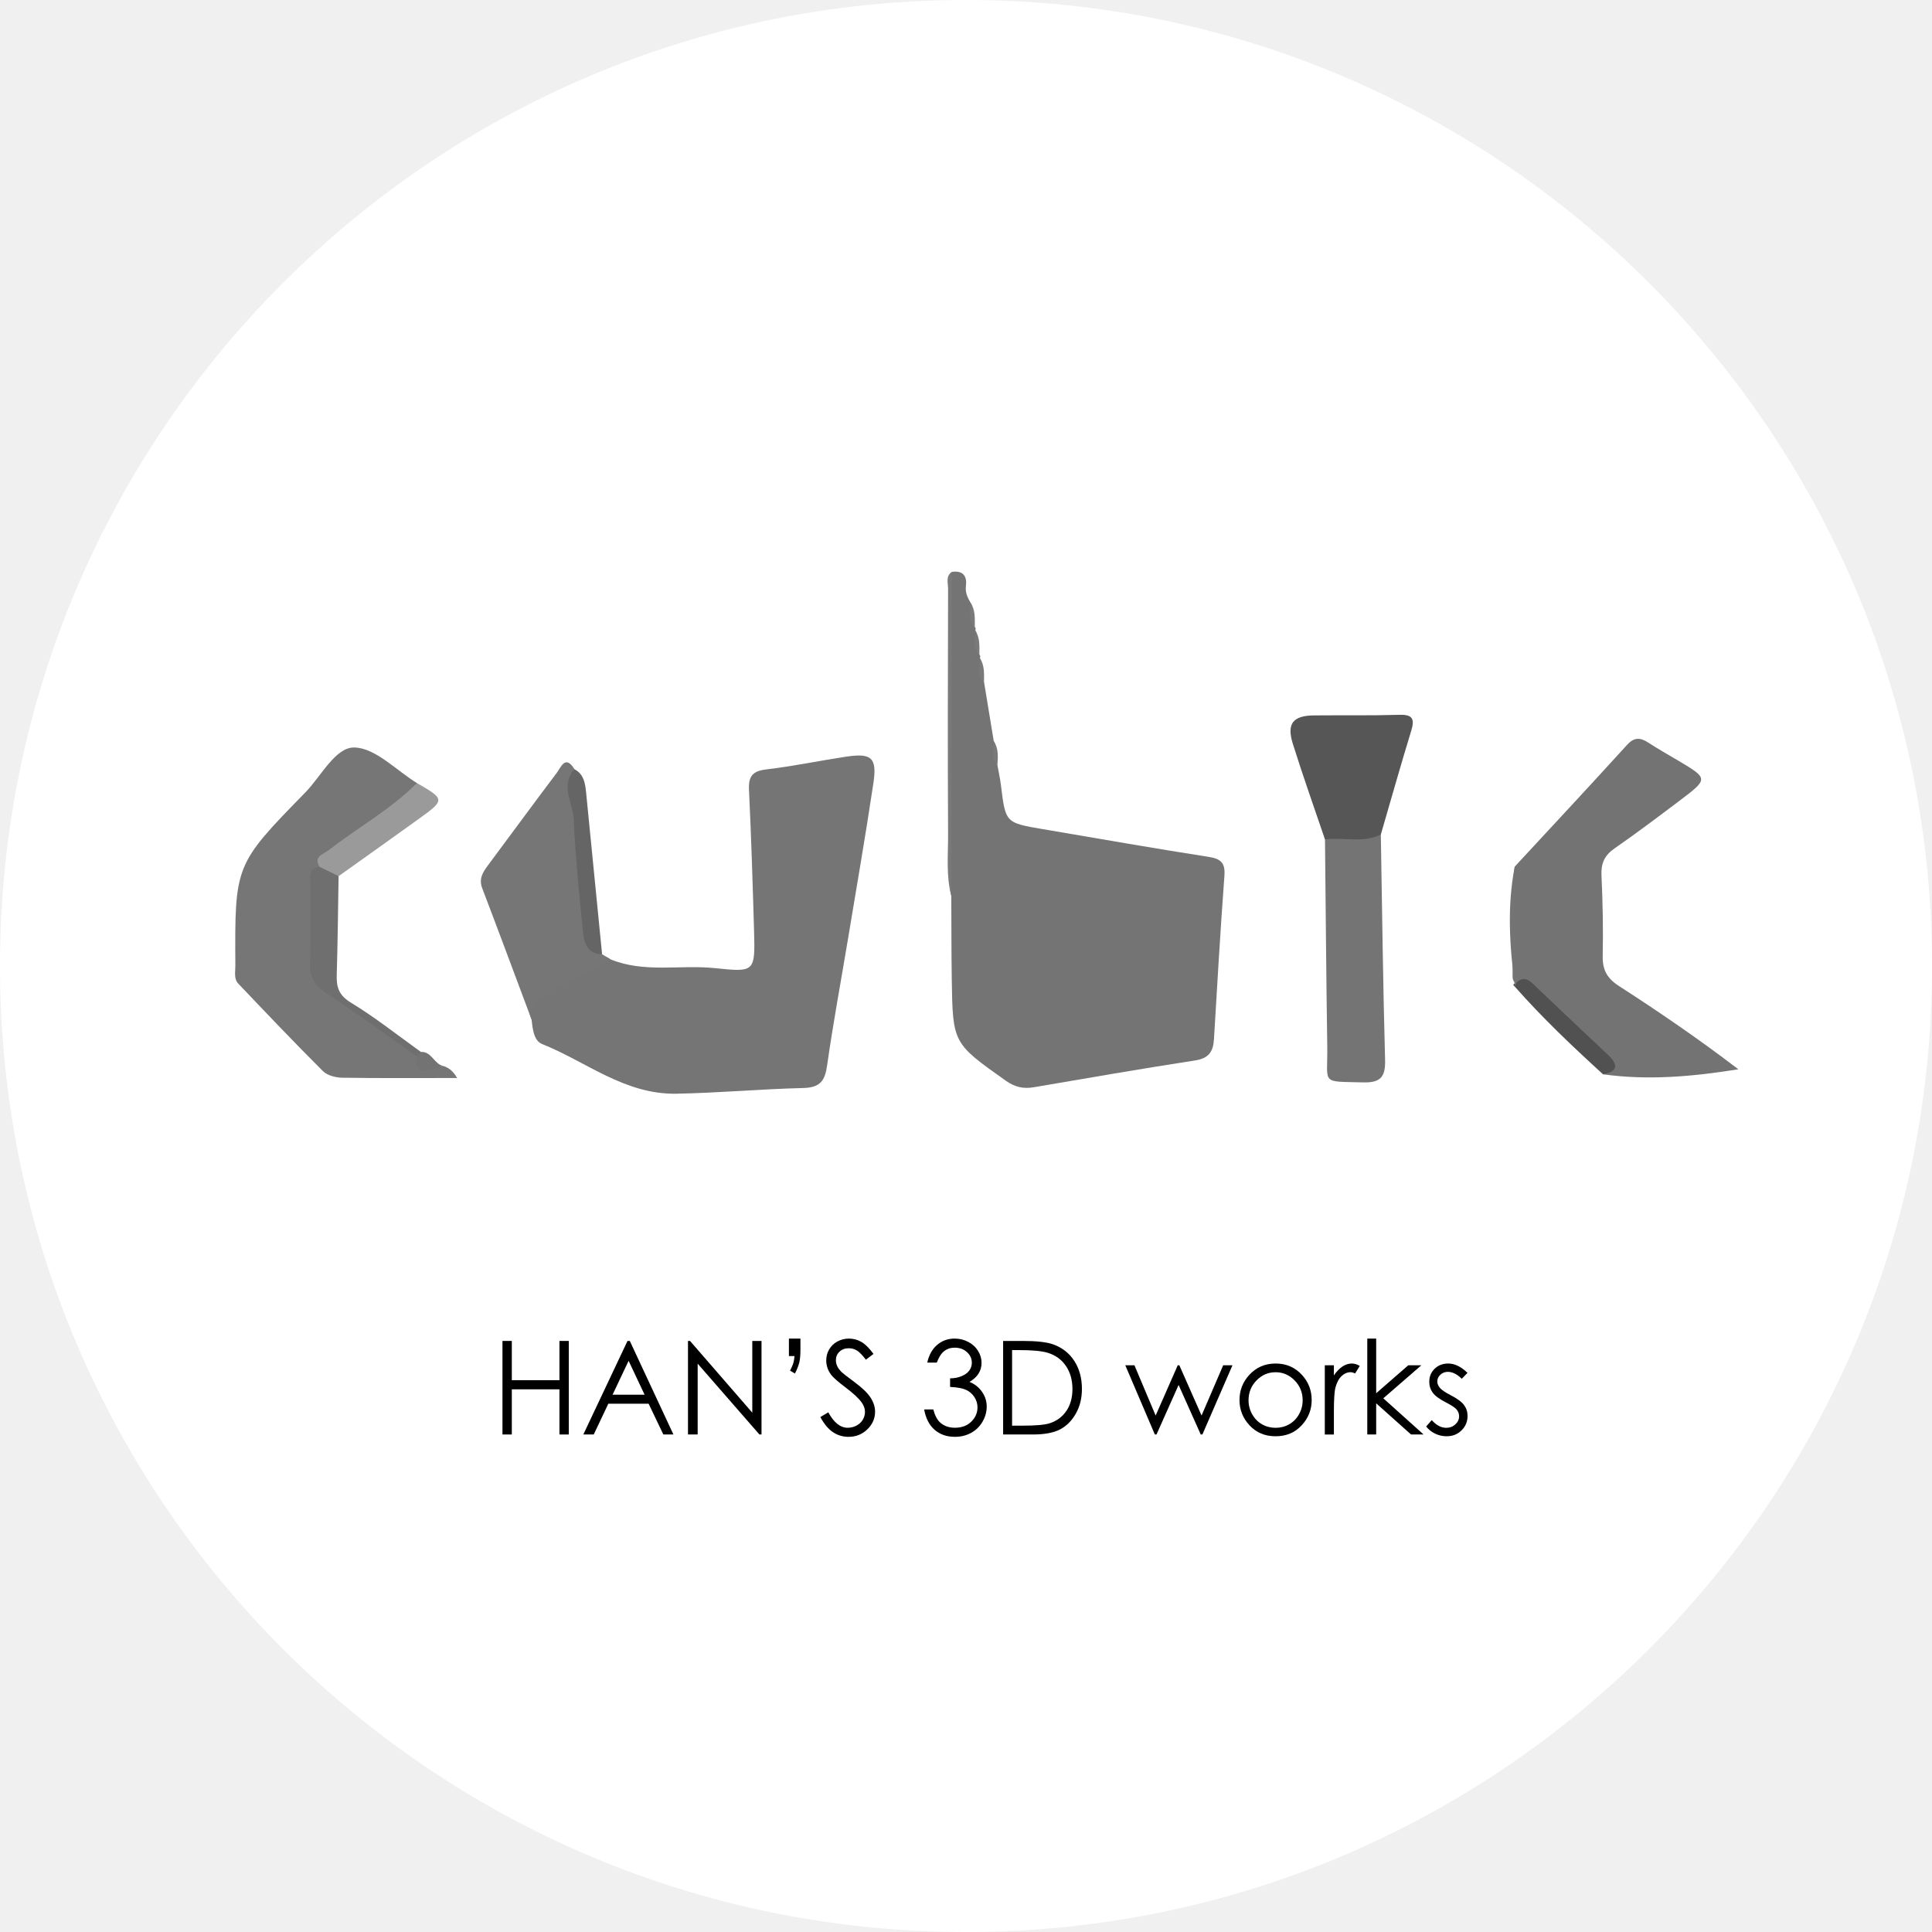
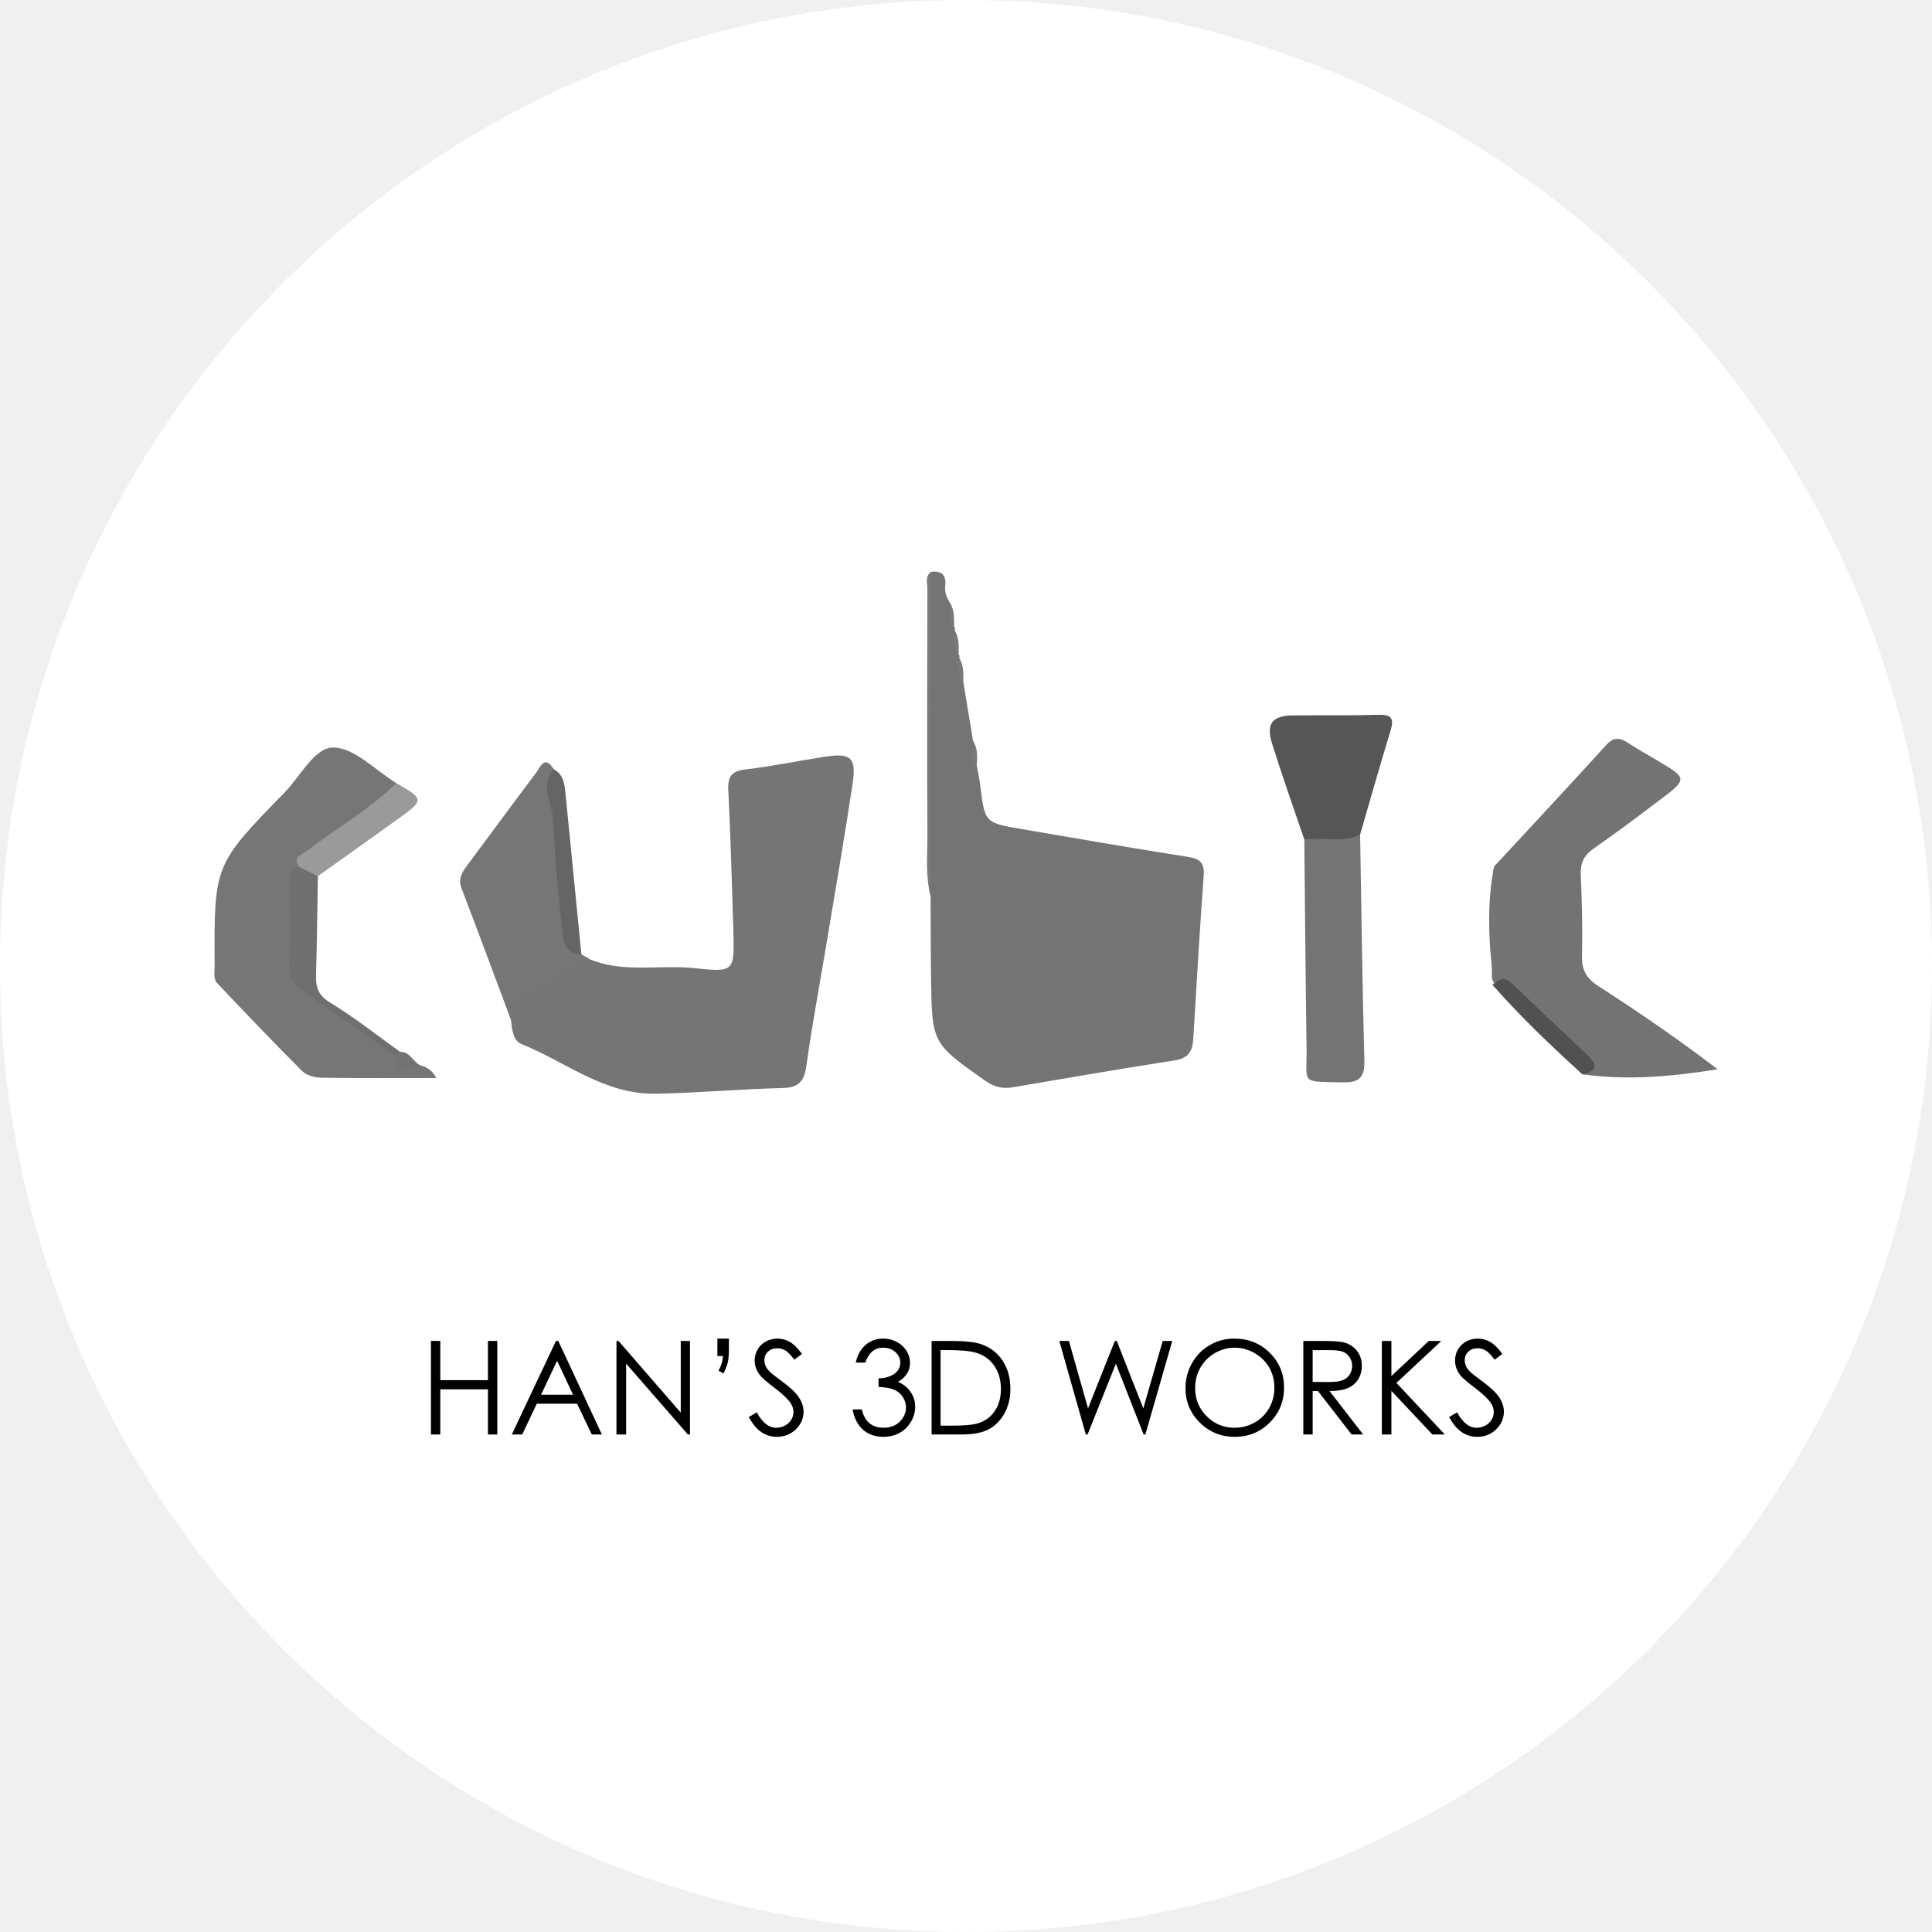
- <svg xmlns="http://www.w3.org/2000/svg" version="1.1" x="0px" y="0px" width="178px" height="178px" viewBox="0 0 178 178" enable-background="new 0 0 178 178" xml:space="preserve">
+ <svg xmlns="http://www.w3.org/2000/svg" version="1.1" id="圖層_1" x="0px" y="0px" width="178px" height="178px" viewBox="0 0 178 178" enable-background="new 0 0 178 178" xml:space="preserve">
  <g id="圖層_2_1_">
-     <circle fill-rule="evenodd" clip-rule="evenodd" fill="#FFFFFF" cx="89" cy="89" r="89" />
+     <circle fill="#FFFFFF" cx="89" cy="89" r="89" />
  </g>
-   <g id="圖層_1">
+   <g id="圖層_1_1_">
    <g>
-       <path d="M46.294,123.544h0.861v3.615h4.389v-3.615h0.861v8.619h-0.861v-4.16h-4.389v4.16h-0.861V123.544z" />
-       <path d="M58.025,123.544l4.02,8.619h-0.93l-1.356-2.836h-3.713l-1.343,2.836h-0.961l4.072-8.619H58.025z M57.916,125.375    l-1.477,3.12h2.947L57.916,125.375z" />
-       <path d="M63.386,132.163v-8.619h0.188l5.736,6.607v-6.607h0.85v8.619h-0.193l-5.689-6.526v6.526H63.386z" />
-       <path d="M73.242,126.544l-0.451-0.258c0.148-0.297,0.248-0.529,0.299-0.697s0.088-0.385,0.111-0.65h-0.516v-1.611h1.061v1.008    c0,0.504-0.034,0.899-0.103,1.187S73.441,126.149,73.242,126.544z" />
-       <path d="M75.58,130.558l0.732-0.439c0.516,0.949,1.111,1.424,1.787,1.424c0.289,0,0.561-0.067,0.814-0.202s0.447-0.315,0.58-0.542    s0.199-0.467,0.199-0.721c0-0.289-0.098-0.572-0.293-0.85c-0.27-0.383-0.762-0.844-1.477-1.383    c-0.719-0.543-1.166-0.936-1.342-1.178c-0.305-0.406-0.457-0.846-0.457-1.318c0-0.375,0.09-0.717,0.27-1.025    s0.433-0.552,0.759-0.729s0.681-0.267,1.063-0.267c0.406,0,0.786,0.101,1.14,0.302s0.728,0.571,1.122,1.11l-0.703,0.533    c-0.324-0.43-0.601-0.713-0.829-0.85s-0.478-0.205-0.747-0.205c-0.348,0-0.632,0.105-0.853,0.316s-0.331,0.471-0.331,0.779    c0,0.188,0.039,0.369,0.117,0.545s0.221,0.367,0.428,0.574c0.113,0.109,0.484,0.396,1.113,0.861    c0.746,0.551,1.258,1.041,1.535,1.471s0.416,0.861,0.416,1.295c0,0.625-0.237,1.168-0.712,1.629s-1.052,0.691-1.731,0.691    c-0.523,0-0.998-0.14-1.424-0.419S75.939,131.214,75.58,130.558z" />
-       <path d="M86.308,125.542h-0.879c0.16-0.711,0.467-1.258,0.92-1.641s0.988-0.574,1.605-0.574c0.449,0,0.868,0.103,1.257,0.308    c0.388,0.205,0.689,0.481,0.902,0.829s0.32,0.711,0.32,1.09c0,0.742-0.369,1.33-1.108,1.764c0.415,0.168,0.754,0.414,1.02,0.738    c0.375,0.457,0.563,0.969,0.563,1.535c0,0.488-0.129,0.954-0.387,1.397s-0.609,0.786-1.055,1.028    c-0.445,0.242-0.943,0.363-1.494,0.363c-0.742,0-1.361-0.214-1.857-0.642s-0.82-1.056-0.973-1.884h0.844    c0.148,0.559,0.361,0.963,0.639,1.213c0.355,0.316,0.809,0.475,1.359,0.475c0.625,0,1.127-0.188,1.506-0.563    c0.379-0.375,0.569-0.814,0.569-1.318c0-0.336-0.096-0.65-0.285-0.943s-0.443-0.514-0.761-0.662s-0.812-0.24-1.479-0.275v-0.791    c0.395,0,0.754-0.069,1.078-0.208s0.56-0.315,0.706-0.53s0.22-0.449,0.22-0.703c0-0.375-0.15-0.699-0.449-0.973    s-0.677-0.41-1.134-0.41c-0.371,0-0.691,0.104-0.961,0.313S86.496,125.042,86.308,125.542z" />
-       <path d="M92.42,132.163v-8.619h1.787c1.289,0,2.225,0.104,2.807,0.311c0.836,0.293,1.488,0.801,1.959,1.523    s0.707,1.584,0.707,2.584c0,0.863-0.188,1.623-0.561,2.279s-0.857,1.141-1.453,1.453s-1.43,0.469-2.504,0.469H92.42z     M93.246,131.349h0.996c1.191,0,2.018-0.074,2.479-0.223c0.648-0.211,1.158-0.59,1.529-1.139c0.371-0.548,0.557-1.219,0.557-2.011    c0-0.831-0.201-1.542-0.604-2.131c-0.402-0.59-0.963-0.993-1.682-1.212c-0.539-0.164-1.428-0.246-2.666-0.246h-0.609V131.349z" />
-       <path d="M103.676,125.788h0.844l1.953,4.629l2.035-4.629h0.148l2.047,4.629l1.992-4.629h0.854l-2.77,6.375h-0.152l-2.039-4.564    l-2.037,4.564h-0.152L103.676,125.788z" />
-       <path d="M117.527,125.624c0.982,0,1.795,0.355,2.441,1.066c0.586,0.648,0.881,1.416,0.881,2.303c0,0.891-0.311,1.669-0.932,2.335    c-0.619,0.666-1.416,0.999-2.391,0.999c-0.979,0-1.777-0.333-2.398-0.999c-0.619-0.666-0.93-1.444-0.93-2.335    c0-0.883,0.293-1.648,0.881-2.297C115.725,125.981,116.541,125.624,117.527,125.624z M117.523,126.427    c-0.682,0-1.268,0.252-1.758,0.756s-0.734,1.113-0.734,1.828c0,0.461,0.111,0.891,0.334,1.289    c0.225,0.398,0.525,0.706,0.906,0.923s0.797,0.325,1.252,0.325s0.873-0.108,1.254-0.325c0.379-0.217,0.682-0.524,0.904-0.923    c0.225-0.398,0.336-0.828,0.336-1.289c0-0.715-0.246-1.324-0.738-1.828S118.201,126.427,117.523,126.427z" />
-       <path d="M122.057,125.788h0.838v0.932c0.25-0.367,0.514-0.642,0.791-0.823s0.566-0.272,0.867-0.272    c0.227,0,0.469,0.072,0.727,0.217l-0.428,0.691c-0.172-0.074-0.316-0.111-0.434-0.111c-0.273,0-0.537,0.112-0.791,0.337    s-0.447,0.573-0.58,1.046c-0.102,0.363-0.152,1.098-0.152,2.203v2.156h-0.838V125.788z" />
-       <path d="M125.971,123.327h0.82v5.034l2.955-2.573h1.205l-3.504,3.041l3.709,3.334h-1.154l-3.211-2.87v2.87h-0.82V123.327z" />
-       <path d="M135.205,126.485l-0.527,0.545c-0.439-0.426-0.867-0.639-1.287-0.639c-0.266,0-0.494,0.088-0.684,0.264    c-0.191,0.176-0.285,0.381-0.285,0.615c0,0.207,0.078,0.404,0.234,0.592c0.156,0.191,0.486,0.416,0.986,0.674    c0.611,0.316,1.025,0.621,1.244,0.914c0.217,0.297,0.324,0.631,0.324,1.002c0,0.523-0.184,0.967-0.553,1.33    c-0.367,0.363-0.826,0.545-1.379,0.545c-0.367,0-0.719-0.08-1.053-0.24s-0.611-0.381-0.83-0.662l0.516-0.586    c0.418,0.473,0.863,0.709,1.332,0.709c0.33,0,0.609-0.105,0.84-0.316c0.232-0.211,0.348-0.459,0.348-0.744    c0-0.234-0.076-0.443-0.229-0.627c-0.154-0.18-0.498-0.406-1.035-0.68c-0.574-0.297-0.967-0.59-1.174-0.879    s-0.311-0.619-0.311-0.99c0-0.484,0.164-0.887,0.496-1.207c0.33-0.32,0.748-0.48,1.252-0.48    C134.02,125.624,134.609,125.911,135.205,126.485z" />
-     </g>
-     <g>
-       <path fill-rule="evenodd" clip-rule="evenodd" fill="#747474" d="M91.898,70.5c0.109,0.627,0.249,1.251,0.326,1.883    c0.42,3.417,0.414,3.423,3.831,4.004c5.095,0.867,10.186,1.76,15.29,2.557c1.15,0.18,1.551,0.556,1.463,1.751    c-0.371,5.016-0.664,10.037-0.963,15.057c-0.068,1.146-0.49,1.76-1.742,1.951c-4.965,0.763-9.914,1.625-14.865,2.469    c-0.961,0.164-1.742-0.016-2.571-0.604c-4.868-3.45-4.892-3.429-4.979-9.383c-0.037-2.547-0.03-5.096-0.043-7.644    c-0.344-1.537-0.147-3.096-0.152-4.642c-0.026-7.639-0.019-15.278-0.002-22.917c0.002-0.763-0.197-1.557,0.198-2.292    c1.001-0.145,1.422,0.345,1.305,1.288c-0.076,0.603,0.145,1.078,0.429,1.558c0.423,0.687-0.111,1.542,0.39,2.216    c0.088,0.1,0.101,0.208,0.039,0.325c0.413,0.693-0.111,1.547,0.384,2.226c0.087,0.1,0.101,0.209,0.04,0.328    c0.418,0.691-0.115,1.548,0.389,2.225c0.297,1.806,0.594,3.612,0.891,5.419C91.94,68.975,91.486,69.804,91.898,70.5z" />
-       <path fill-rule="evenodd" clip-rule="evenodd" fill="#757575" d="M56.214,88.371c3.129,1.303,6.441,0.49,9.654,0.826    c3.688,0.385,3.713,0.358,3.604-3.475c-0.125-4.318-0.258-8.636-0.466-12.95c-0.06-1.25,0.324-1.736,1.599-1.885    c2.457-0.289,4.887-0.801,7.336-1.171c2.363-0.356,2.879,0.083,2.525,2.451c-0.722,4.827-1.559,9.638-2.358,14.454    c-0.637,3.838-1.354,7.665-1.9,11.517c-0.202,1.431-0.625,2.064-2.206,2.103c-3.889,0.095-7.767,0.451-11.666,0.525    c-4.78,0.09-8.306-2.947-12.39-4.576c-0.771-0.309-0.872-1.393-0.97-2.248c-0.321-0.842-0.449-1.715,0.398-2.279    c1.989-1.326,4.036-2.563,6.264-3.461C55.844,88.118,56.044,88.238,56.214,88.371z" />
-       <path fill-rule="evenodd" clip-rule="evenodd" fill="#737373" d="M139.557,79.843c3.451-3.73,6.922-7.443,10.338-11.206    c0.689-0.76,1.254-0.686,2.002-0.196c0.886,0.581,1.814,1.098,2.727,1.64c2.781,1.655,2.793,1.669,0.117,3.69    c-1.976,1.493-3.955,2.983-5.988,4.394c-0.922,0.639-1.256,1.371-1.205,2.484c0.115,2.472,0.168,4.951,0.113,7.426    c-0.029,1.277,0.407,2.063,1.482,2.758c3.725,2.405,7.387,4.907,11.016,7.683c-4.174,0.667-8.295,1.042-12.463,0.464    c0.461-0.936,0.004-1.577-0.646-2.213c-2.299-2.254-4.474-4.649-7.373-6.188c-0.383-0.203-0.312-0.583-0.319-0.932    C139.484,86.377,139.102,83.101,139.557,79.843z" />
-       <path fill-rule="evenodd" clip-rule="evenodd" fill="#767676" d="M40.892,98.225c0.475,0.178,0.866,0.457,1.222,1.094    c-3.604,0-7.095,0.029-10.584-0.027c-0.604-0.009-1.372-0.203-1.774-0.604c-2.649-2.643-5.229-5.355-7.806-8.07    c-0.418-0.44-0.264-1.073-0.267-1.633c-0.052-9.303-0.064-9.315,6.443-15.97c1.472-1.505,2.776-4.188,4.525-4.147    c1.945,0.044,3.845,2.1,5.764,3.28c0.26,1.027-0.65,1.292-1.195,1.738c-1.95,1.593-4.051,2.988-6.097,4.454    c-0.698,0.501-1.343,1.005-1.604,1.863c-0.75,3.056-0.463,6.159-0.21,9.216c0.114,1.379,1.512,2.266,2.642,3.108    c2.075,1.547,4.272,2.92,6.327,4.493C38.919,97.914,39.695,98.525,40.892,98.225z" />
-       <path fill-rule="evenodd" clip-rule="evenodd" fill="#767676" d="M56.214,88.371c-2.078,1.153-4.146,2.323-6.237,3.451    c-0.886,0.477-1.08,1.218-1,2.119c-1.512-4.033-3.008-8.072-4.545-12.095c-0.336-0.879,0.045-1.478,0.527-2.124    c2.119-2.836,4.204-5.697,6.339-8.521c0.385-0.509,0.787-1.701,1.625-0.335c0.476,4.738,0.917,9.48,1.397,14.218    c0.104,1.034,0.23,2.108,1.152,2.831C55.72,88.068,55.967,88.22,56.214,88.371z" />
-       <path fill-rule="evenodd" clip-rule="evenodd" fill="#747474" d="M127.219,76.886c0.121,6.927,0.2,13.856,0.393,20.782    c0.043,1.595-0.459,2.098-2.043,2.055c-3.947-0.105-3.234,0.227-3.285-3.295c-0.095-6.361-0.143-12.725-0.209-19.089    C123.711,76.297,125.466,76.606,127.219,76.886z" />
-       <path fill-rule="evenodd" clip-rule="evenodd" fill="#565656" d="M127.219,76.886c-1.656,0.819-3.437,0.222-5.145,0.453    c-0.994-2.937-2.039-5.857-2.963-8.816c-0.584-1.869,0.018-2.594,1.971-2.611c2.613-0.024,5.229,0.024,7.84-0.055    c1.238-0.038,1.431,0.382,1.094,1.484C129.045,70.511,128.146,73.703,127.219,76.886z" />
-       <path fill-rule="evenodd" clip-rule="evenodd" fill="#6F6F6F" d="M38.358,97.303c-2.764-1.947-5.488-3.953-8.312-5.809    c-1.086-0.716-1.523-1.51-1.485-2.778c0.07-2.403,0.013-4.811,0.026-7.215c0.004-0.677-0.193-1.491,0.854-1.64    c0.856-0.264,1.399,0.11,1.754,0.864c-0.052,3.036-0.079,6.073-0.171,9.107c-0.034,1.132,0.202,1.871,1.308,2.545    c2.241,1.361,4.308,3.01,6.446,4.539C38.846,97.27,38.72,97.414,38.358,97.303z" />
-       <path fill-rule="evenodd" clip-rule="evenodd" fill="#9A9A9A" d="M31.195,80.725c-0.585-0.288-1.17-0.576-1.754-0.864    c-0.59-0.989,0.333-1.132,0.84-1.528c2.685-2.097,5.706-3.751,8.134-6.186c2.563,1.469,2.579,1.558,0.303,3.203    C36.219,77.154,33.704,78.934,31.195,80.725z" />
-       <path fill-rule="evenodd" clip-rule="evenodd" fill="#656565" d="M55.472,87.916c-1.319-0.012-1.654-1.01-1.754-1.987    c-0.354-3.477-0.698-6.959-0.862-10.448c-0.072-1.524-1.262-3.105,0.066-4.614c0.872,0.46,0.993,1.299,1.078,2.152    C54.492,77.985,54.982,82.95,55.472,87.916z" />
-       <path fill-rule="evenodd" clip-rule="evenodd" fill="#515151" d="M139.646,90.602c0.556-0.588,1.039-0.494,1.606,0.052    c2.274,2.189,4.581,4.346,6.876,6.511c0.916,0.863,1.035,1.527-0.434,1.814c-2.822-2.574-5.594-5.201-8.123-8.07    c-0.137-0.105-0.172-0.186-0.105-0.242C139.52,90.624,139.578,90.602,139.646,90.602z" />
-       <path fill-rule="evenodd" clip-rule="evenodd" fill="#797979" d="M87.689,52.691c-0.015,9.95-0.029,19.899-0.043,29.85    c-0.494-1.867-0.288-3.778-0.297-5.666c-0.042-7.542-0.019-15.085,0-22.628C87.351,53.721,87.106,53.104,87.689,52.691z" />
-       <path fill-rule="evenodd" clip-rule="evenodd" fill="#747474" d="M139.646,90.602c-0.009,0.106-0.033,0.209-0.074,0.307    c-0.488-3.688-0.733-7.375-0.016-11.065C139.587,83.429,139.616,87.016,139.646,90.602z" />
-       <path fill-rule="evenodd" clip-rule="evenodd" fill="#737373" d="M38.358,97.303c0.14-0.129,0.28-0.258,0.42-0.387    c1.009-0.057,1.226,1.168,2.114,1.309C38.599,98.896,38.24,98.765,38.358,97.303z" />
-       <path fill-rule="evenodd" clip-rule="evenodd" fill="#797979" d="M89.813,57.752c-0.711-0.636-0.348-1.461-0.39-2.215    C89.876,56.218,89.807,56.992,89.813,57.752z" />
-       <path fill-rule="evenodd" clip-rule="evenodd" fill="#797979" d="M90.235,60.304c-0.71-0.641-0.347-1.468-0.384-2.226    C90.303,58.764,90.234,59.54,90.235,60.304z" />
-       <path fill-rule="evenodd" clip-rule="evenodd" fill="#797979" d="M90.664,62.856c-0.713-0.639-0.35-1.467-0.389-2.225    C90.732,61.315,90.656,62.093,90.664,62.856z" />
-       <path fill-rule="evenodd" clip-rule="evenodd" fill="#797979" d="M91.898,70.5c-0.652-0.659-0.314-1.47-0.344-2.225    C92.013,68.963,91.946,69.733,91.898,70.5z" />
+       <path fill="#747474" d="M89.99,70.5c0.108,0.627,0.248,1.251,0.326,1.883c0.42,3.417,0.414,3.423,3.83,4.004    c5.096,0.867,10.187,1.76,15.291,2.557c1.149,0.18,1.551,0.556,1.463,1.751c-0.371,5.016-0.664,10.038-0.963,15.057    c-0.068,1.146-0.49,1.76-1.742,1.951c-4.965,0.763-9.914,1.625-14.865,2.469c-0.961,0.164-1.742-0.016-2.571-0.604    c-4.868-3.45-4.892-3.43-4.979-9.383c-0.037-2.547-0.03-5.097-0.043-7.645c-0.344-1.537-0.147-3.096-0.152-4.642    c-0.026-7.639-0.019-15.278-0.002-22.917c0.002-0.763-0.197-1.557,0.198-2.292c1.001-0.145,1.422,0.345,1.305,1.288    c-0.076,0.603,0.145,1.078,0.429,1.558c0.423,0.687-0.111,1.542,0.39,2.216c0.088,0.1,0.102,0.208,0.039,0.325    c0.414,0.693-0.11,1.547,0.385,2.226c0.087,0.1,0.101,0.209,0.039,0.328c0.418,0.691-0.114,1.548,0.39,2.225    c0.297,1.806,0.594,3.612,0.892,5.419C90.031,68.975,89.578,69.804,89.99,70.5z" />
+       <path fill="#757575" d="M54.306,88.371c3.129,1.303,6.441,0.49,9.654,0.826c3.688,0.385,3.713,0.357,3.604-3.475    c-0.125-4.318-0.258-8.636-0.466-12.95c-0.06-1.25,0.324-1.736,1.599-1.885c2.457-0.289,4.887-0.801,7.336-1.171    c2.363-0.356,2.879,0.083,2.525,2.451c-0.722,4.827-1.559,9.638-2.358,14.454c-0.637,3.838-1.354,7.665-1.9,11.518    c-0.202,1.43-0.625,2.063-2.206,2.103c-3.889,0.095-7.767,0.45-11.666,0.524c-4.78,0.09-8.306-2.947-12.39-4.576    c-0.771-0.309-0.872-1.393-0.97-2.248c-0.321-0.842-0.449-1.715,0.398-2.278c1.989-1.326,4.036-2.563,6.264-3.461    C53.936,88.118,54.136,88.238,54.306,88.371z" />
+       <path fill="#737373" d="M137.648,79.843c3.451-3.73,6.922-7.443,10.338-11.206c0.689-0.76,1.254-0.686,2.002-0.196    c0.887,0.581,1.814,1.098,2.728,1.64c2.78,1.655,2.793,1.669,0.117,3.69c-1.976,1.493-3.955,2.983-5.988,4.394    c-0.922,0.639-1.256,1.371-1.205,2.484c0.115,2.472,0.168,4.951,0.113,7.426c-0.029,1.277,0.407,2.063,1.481,2.758    c3.726,2.405,7.387,4.907,11.017,7.683c-4.175,0.668-8.296,1.043-12.464,0.465c0.462-0.937,0.005-1.578-0.646-2.213    c-2.299-2.254-4.474-4.649-7.372-6.188c-0.384-0.203-0.313-0.583-0.32-0.933C137.576,86.377,137.193,83.101,137.648,79.843z" />
+       <path fill="#767676" d="M38.984,98.225c0.475,0.178,0.866,0.457,1.222,1.094c-3.604,0-7.095,0.029-10.584-0.026    c-0.604-0.009-1.372-0.203-1.774-0.604c-2.649-2.643-5.229-5.354-7.806-8.069c-0.418-0.44-0.264-1.073-0.267-1.633    c-0.052-9.303-0.064-9.315,6.443-15.97c1.472-1.505,2.776-4.188,4.525-4.147c1.945,0.044,3.845,2.1,5.764,3.28    c0.26,1.027-0.65,1.292-1.195,1.738c-1.95,1.593-4.051,2.988-6.097,4.454c-0.698,0.501-1.343,1.005-1.604,1.863    c-0.75,3.056-0.463,6.159-0.21,9.216c0.114,1.379,1.512,2.267,2.642,3.108c2.075,1.547,4.272,2.92,6.327,4.492    C37.011,97.914,37.787,98.525,38.984,98.225z" />
+       <path fill="#767676" d="M54.306,88.371c-2.078,1.152-4.146,2.322-6.237,3.451c-0.886,0.477-1.08,1.218-1,2.119    c-1.512-4.033-3.008-8.072-4.545-12.095c-0.336-0.879,0.045-1.478,0.527-2.124c2.119-2.836,4.204-5.697,6.339-8.521    c0.385-0.509,0.787-1.701,1.625-0.335c0.476,4.738,0.917,9.48,1.397,14.218c0.104,1.034,0.23,2.108,1.152,2.831    C53.812,88.068,54.059,88.22,54.306,88.371z" />
+       <path fill="#747474" d="M125.311,76.886c0.121,6.927,0.2,13.856,0.393,20.782c0.043,1.596-0.459,2.098-2.043,2.055    c-3.946-0.104-3.233,0.228-3.284-3.295c-0.095-6.361-0.144-12.725-0.209-19.089C121.803,76.297,123.558,76.606,125.311,76.886z" />
+       <path fill="#565656" d="M125.311,76.886c-1.656,0.819-3.437,0.222-5.145,0.453c-0.994-2.937-2.039-5.857-2.963-8.816    c-0.584-1.869,0.018-2.594,1.971-2.611c2.613-0.024,5.229,0.024,7.84-0.055c1.238-0.038,1.432,0.382,1.094,1.484    C127.137,70.511,126.238,73.703,125.311,76.886z" />
+       <path fill="#6F6F6F" d="M36.45,97.303c-2.764-1.947-5.488-3.953-8.312-5.809c-1.086-0.717-1.523-1.51-1.485-2.778    c0.07-2.403,0.013-4.811,0.026-7.215c0.004-0.677-0.193-1.491,0.854-1.64c0.856-0.264,1.399,0.11,1.754,0.864    c-0.052,3.036-0.079,6.073-0.171,9.107c-0.034,1.132,0.202,1.871,1.308,2.545c2.241,1.361,4.308,3.01,6.446,4.539    C36.938,97.27,36.812,97.414,36.45,97.303z" />
+       <path fill="#9A9A9A" d="M29.287,80.725c-0.585-0.288-1.17-0.576-1.754-0.864c-0.59-0.989,0.333-1.132,0.84-1.528    c2.685-2.097,5.706-3.751,8.134-6.186c2.563,1.469,2.579,1.558,0.303,3.203C34.311,77.154,31.796,78.934,29.287,80.725z" />
+       <path fill="#656565" d="M53.564,87.916c-1.319-0.012-1.654-1.01-1.754-1.987c-0.354-3.477-0.698-6.959-0.862-10.448    c-0.072-1.524-1.262-3.105,0.066-4.614c0.872,0.46,0.993,1.299,1.078,2.152C52.584,77.985,53.074,82.95,53.564,87.916z" />
+       <path fill="#515151" d="M137.738,90.602c0.556-0.588,1.039-0.494,1.605,0.053c2.273,2.188,4.581,4.346,6.876,6.511    c0.916,0.862,1.035,1.526-0.435,1.813c-2.821-2.573-5.594-5.201-8.123-8.069c-0.137-0.104-0.172-0.187-0.104-0.242    C137.611,90.624,137.67,90.602,137.738,90.602z" />
+       <path fill="#797979" d="M85.781,52.691c-0.015,9.95-0.029,19.899-0.043,29.85c-0.494-1.867-0.288-3.778-0.297-5.666    c-0.042-7.542-0.019-15.085,0-22.628C85.443,53.721,85.198,53.104,85.781,52.691z" />
+       <path fill="#747474" d="M137.738,90.602c-0.01,0.106-0.033,0.209-0.074,0.308c-0.488-3.688-0.733-7.375-0.016-11.065    C137.679,83.429,137.708,87.016,137.738,90.602z" />
+       <path fill="#737373" d="M36.45,97.303c0.14-0.129,0.28-0.258,0.42-0.387c1.009-0.057,1.226,1.168,2.114,1.309    C36.691,98.896,36.332,98.766,36.45,97.303z" />
+       <path fill="#797979" d="M87.904,57.752c-0.71-0.636-0.348-1.461-0.39-2.215C87.968,56.218,87.898,56.992,87.904,57.752z" />
+       <path fill="#797979" d="M88.326,60.304c-0.709-0.641-0.346-1.468-0.383-2.226C88.395,58.764,88.326,59.54,88.326,60.304z" />
+       <path fill="#797979" d="M88.756,62.856c-0.713-0.639-0.35-1.467-0.389-2.225C88.824,61.315,88.748,62.093,88.756,62.856z" />
+       <path fill="#797979" d="M89.99,70.5c-0.652-0.659-0.314-1.47-0.344-2.225C90.105,68.963,90.037,69.733,89.99,70.5z" />
    </g>
  </g>
+   <g>
+     <path d="M39.705,123.544h0.861v3.615h4.389v-3.615h0.861v8.619h-0.861v-4.16h-4.389v4.16h-0.861V123.544z" />
+     <path d="M51.435,123.544l4.02,8.619h-0.93l-1.356-2.836h-3.713l-1.343,2.836h-0.961l4.072-8.619H51.435z M51.326,125.375   l-1.477,3.12h2.947L51.326,125.375z" />
+     <path d="M56.796,132.163v-8.619h0.188l5.736,6.607v-6.607h0.85v8.619h-0.193l-5.689-6.526v6.526H56.796z" />
+     <path d="M66.652,126.544l-0.451-0.258c0.148-0.297,0.248-0.529,0.299-0.697s0.088-0.385,0.111-0.65h-0.516v-1.611h1.061v1.008   c0,0.504-0.034,0.899-0.103,1.187S66.851,126.149,66.652,126.544z" />
+     <path d="M68.99,130.558l0.732-0.439c0.516,0.949,1.111,1.424,1.787,1.424c0.289,0,0.561-0.067,0.814-0.202s0.447-0.315,0.58-0.542   s0.199-0.467,0.199-0.721c0-0.289-0.098-0.572-0.293-0.85c-0.27-0.383-0.762-0.844-1.477-1.383   c-0.719-0.543-1.166-0.936-1.342-1.178c-0.305-0.406-0.457-0.846-0.457-1.318c0-0.375,0.09-0.717,0.27-1.025   s0.433-0.552,0.759-0.729s0.681-0.267,1.063-0.267c0.406,0,0.786,0.101,1.14,0.302s0.728,0.571,1.122,1.11l-0.703,0.533   c-0.324-0.43-0.601-0.713-0.829-0.85s-0.478-0.205-0.747-0.205c-0.348,0-0.632,0.105-0.853,0.316s-0.331,0.471-0.331,0.779   c0,0.188,0.039,0.369,0.117,0.545s0.221,0.367,0.428,0.574c0.113,0.109,0.484,0.396,1.113,0.861   c0.746,0.551,1.258,1.041,1.535,1.471s0.416,0.861,0.416,1.295c0,0.625-0.237,1.168-0.712,1.629s-1.052,0.691-1.731,0.691   c-0.523,0-0.998-0.14-1.424-0.419S69.349,131.214,68.99,130.558z" />
+     <path d="M79.718,125.542h-0.879c0.16-0.711,0.467-1.258,0.92-1.641s0.988-0.574,1.606-0.574c0.449,0,0.867,0.103,1.256,0.308   s0.689,0.481,0.902,0.829s0.32,0.711,0.32,1.09c0,0.742-0.369,1.33-1.107,1.764c0.414,0.168,0.754,0.414,1.02,0.738   c0.375,0.457,0.563,0.969,0.563,1.535c0,0.488-0.129,0.954-0.387,1.397s-0.609,0.786-1.055,1.028s-0.943,0.363-1.494,0.363   c-0.743,0-1.362-0.214-1.858-0.642s-0.82-1.056-0.973-1.884h0.844c0.148,0.559,0.361,0.963,0.639,1.213   c0.355,0.316,0.809,0.475,1.36,0.475c0.625,0,1.127-0.188,1.506-0.563s0.568-0.814,0.568-1.318c0-0.336-0.096-0.65-0.285-0.943   s-0.443-0.514-0.762-0.662s-0.811-0.24-1.479-0.275v-0.791c0.395,0,0.754-0.069,1.079-0.208s0.559-0.315,0.705-0.53   s0.221-0.449,0.221-0.703c0-0.375-0.15-0.699-0.449-0.973s-0.676-0.41-1.133-0.41c-0.372,0-0.692,0.104-0.961,0.313   S79.906,125.042,79.718,125.542z" />
+     <path d="M85.83,132.163v-8.619h1.787c1.289,0,2.225,0.104,2.807,0.311c0.836,0.293,1.489,0.801,1.96,1.523s0.706,1.584,0.706,2.584   c0,0.863-0.187,1.623-0.56,2.279s-0.857,1.141-1.453,1.453s-1.431,0.469-2.505,0.469H85.83z M86.656,131.349h0.996   c1.191,0,2.018-0.074,2.479-0.223c0.648-0.211,1.158-0.59,1.529-1.139c0.371-0.548,0.557-1.219,0.557-2.011   c0-0.831-0.201-1.542-0.604-2.131c-0.402-0.59-0.963-0.993-1.682-1.212c-0.539-0.164-1.428-0.246-2.666-0.246h-0.609V131.349z" />
+     <path d="M97.596,123.544h0.885l1.761,6.211l2.471-6.211h0.179l2.442,6.211l1.791-6.211h0.878l-2.477,8.619h-0.16l-2.558-6.521   l-2.607,6.521h-0.161L97.596,123.544z" />
+     <path d="M113.706,123.327c1.306,0,2.397,0.436,3.277,1.307s1.319,1.943,1.319,3.217c0,1.262-0.438,2.332-1.316,3.211   s-1.947,1.318-3.21,1.318c-1.278,0-2.357-0.438-3.236-1.313c-0.88-0.875-1.319-1.934-1.319-3.176c0-0.828,0.2-1.596,0.601-2.303   c0.401-0.707,0.947-1.261,1.639-1.661C112.152,123.527,112.9,123.327,113.706,123.327z M113.744,124.165   c-0.638,0-1.242,0.166-1.813,0.498c-0.571,0.333-1.018,0.78-1.338,1.344c-0.321,0.563-0.481,1.189-0.481,1.882   c0,1.024,0.355,1.89,1.065,2.595c0.71,0.706,1.565,1.059,2.567,1.059c0.669,0,1.288-0.162,1.857-0.486   c0.569-0.325,1.014-0.769,1.332-1.331c0.319-0.563,0.479-1.188,0.479-1.877c0-0.685-0.159-1.303-0.479-1.856   c-0.318-0.553-0.768-0.995-1.347-1.328C115.008,124.331,114.394,124.165,113.744,124.165z" />
+     <path d="M120.078,123.544h1.717c0.957,0,1.605,0.039,1.945,0.117c0.512,0.117,0.928,0.369,1.248,0.754   c0.32,0.386,0.48,0.859,0.48,1.423c0,0.47-0.11,0.882-0.331,1.238c-0.221,0.355-0.536,0.624-0.946,0.807   c-0.41,0.182-0.977,0.274-1.699,0.278l3.1,4.002h-1.065l-3.1-4.002h-0.487v4.002h-0.861V123.544z M120.939,124.388v2.93   l1.484,0.012c0.575,0,1.001-0.055,1.277-0.164c0.275-0.109,0.49-0.284,0.646-0.524c0.154-0.24,0.231-0.509,0.231-0.806   c0-0.289-0.078-0.552-0.234-0.788c-0.157-0.236-0.362-0.405-0.616-0.507c-0.255-0.102-0.678-0.152-1.268-0.152H120.939z" />
+     <path d="M127.314,123.544h0.879v3.234l3.445-3.234h1.157l-4.14,3.867l4.462,4.752h-1.147l-3.777-4.015v4.015h-0.879V123.544z" />
+     <path d="M133.514,130.558l0.732-0.439c0.516,0.949,1.111,1.424,1.787,1.424c0.289,0,0.561-0.067,0.814-0.202   s0.447-0.315,0.58-0.542s0.199-0.467,0.199-0.721c0-0.289-0.098-0.572-0.293-0.85c-0.27-0.383-0.762-0.844-1.477-1.383   c-0.719-0.543-1.166-0.936-1.342-1.178c-0.305-0.406-0.457-0.846-0.457-1.318c0-0.375,0.09-0.717,0.27-1.025   s0.433-0.552,0.759-0.729s0.681-0.267,1.063-0.267c0.406,0,0.786,0.101,1.14,0.302s0.728,0.571,1.122,1.11l-0.703,0.533   c-0.324-0.43-0.601-0.713-0.829-0.85s-0.478-0.205-0.747-0.205c-0.348,0-0.632,0.105-0.853,0.316s-0.331,0.471-0.331,0.779   c0,0.188,0.039,0.369,0.117,0.545s0.221,0.367,0.428,0.574c0.113,0.109,0.484,0.396,1.113,0.861   c0.746,0.551,1.258,1.041,1.535,1.471s0.416,0.861,0.416,1.295c0,0.625-0.237,1.168-0.712,1.629s-1.052,0.691-1.731,0.691   c-0.523,0-0.998-0.14-1.424-0.419S133.873,131.214,133.514,130.558z" />
+   </g>
</svg>
